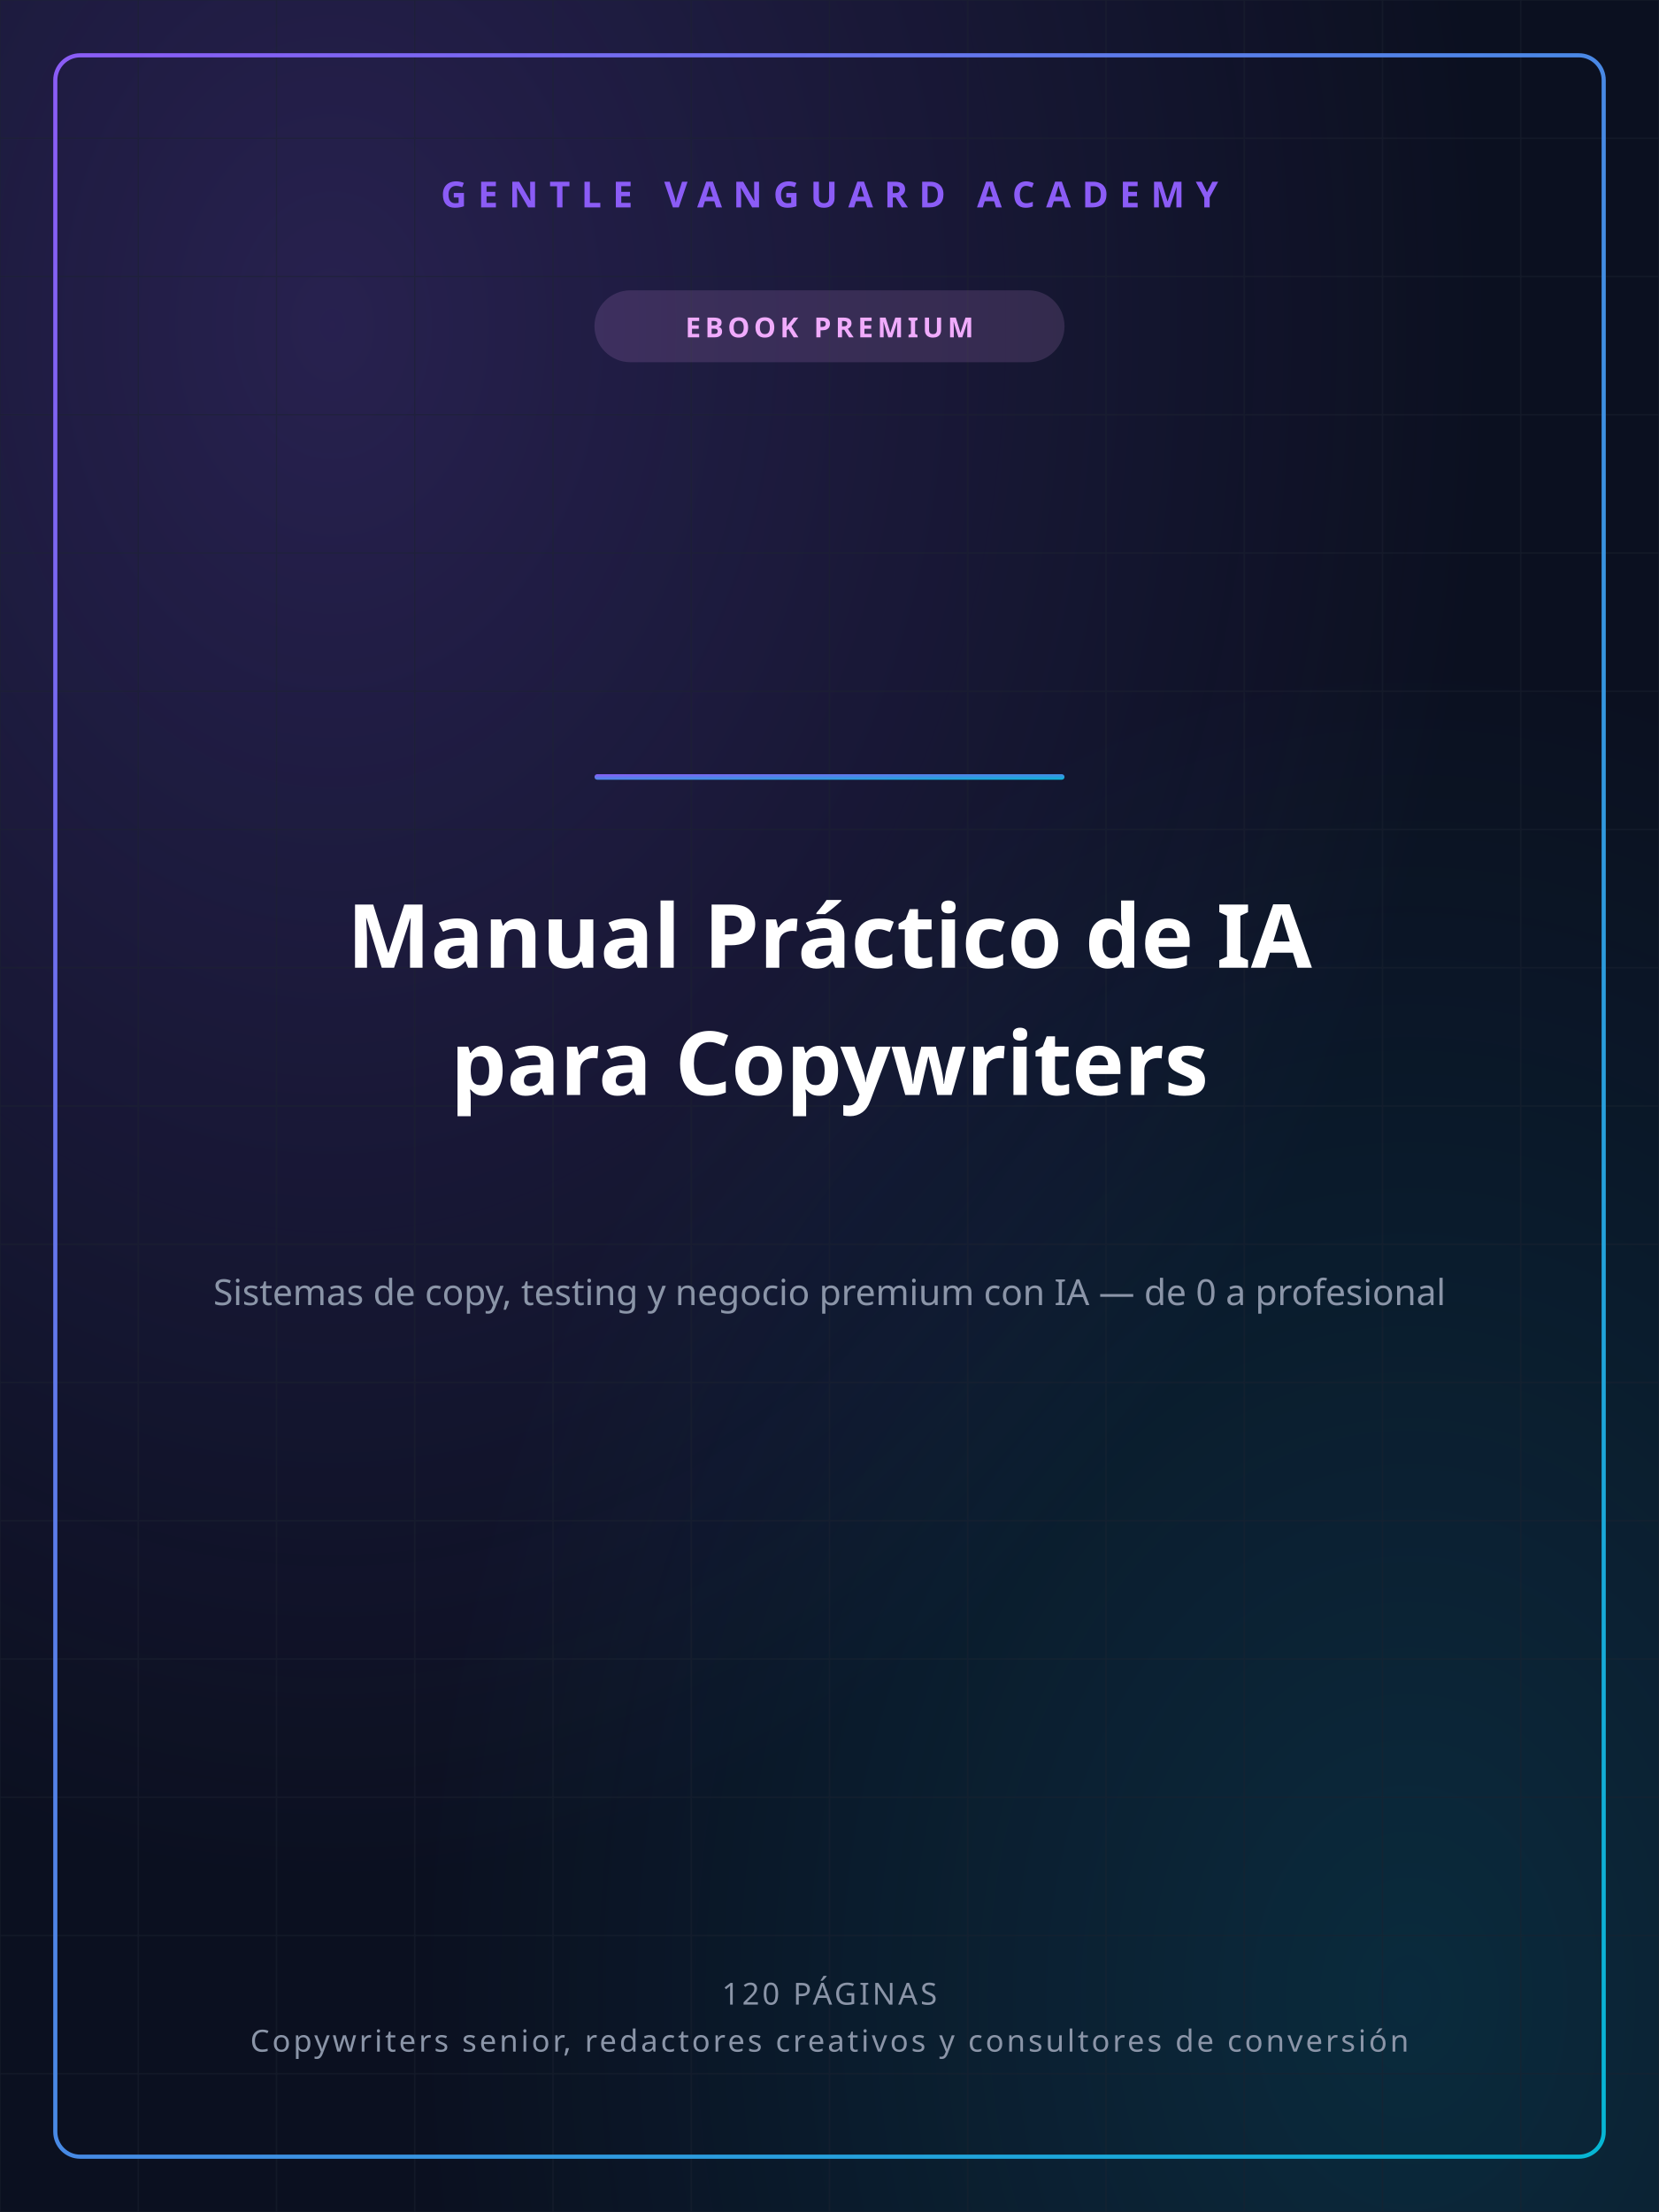
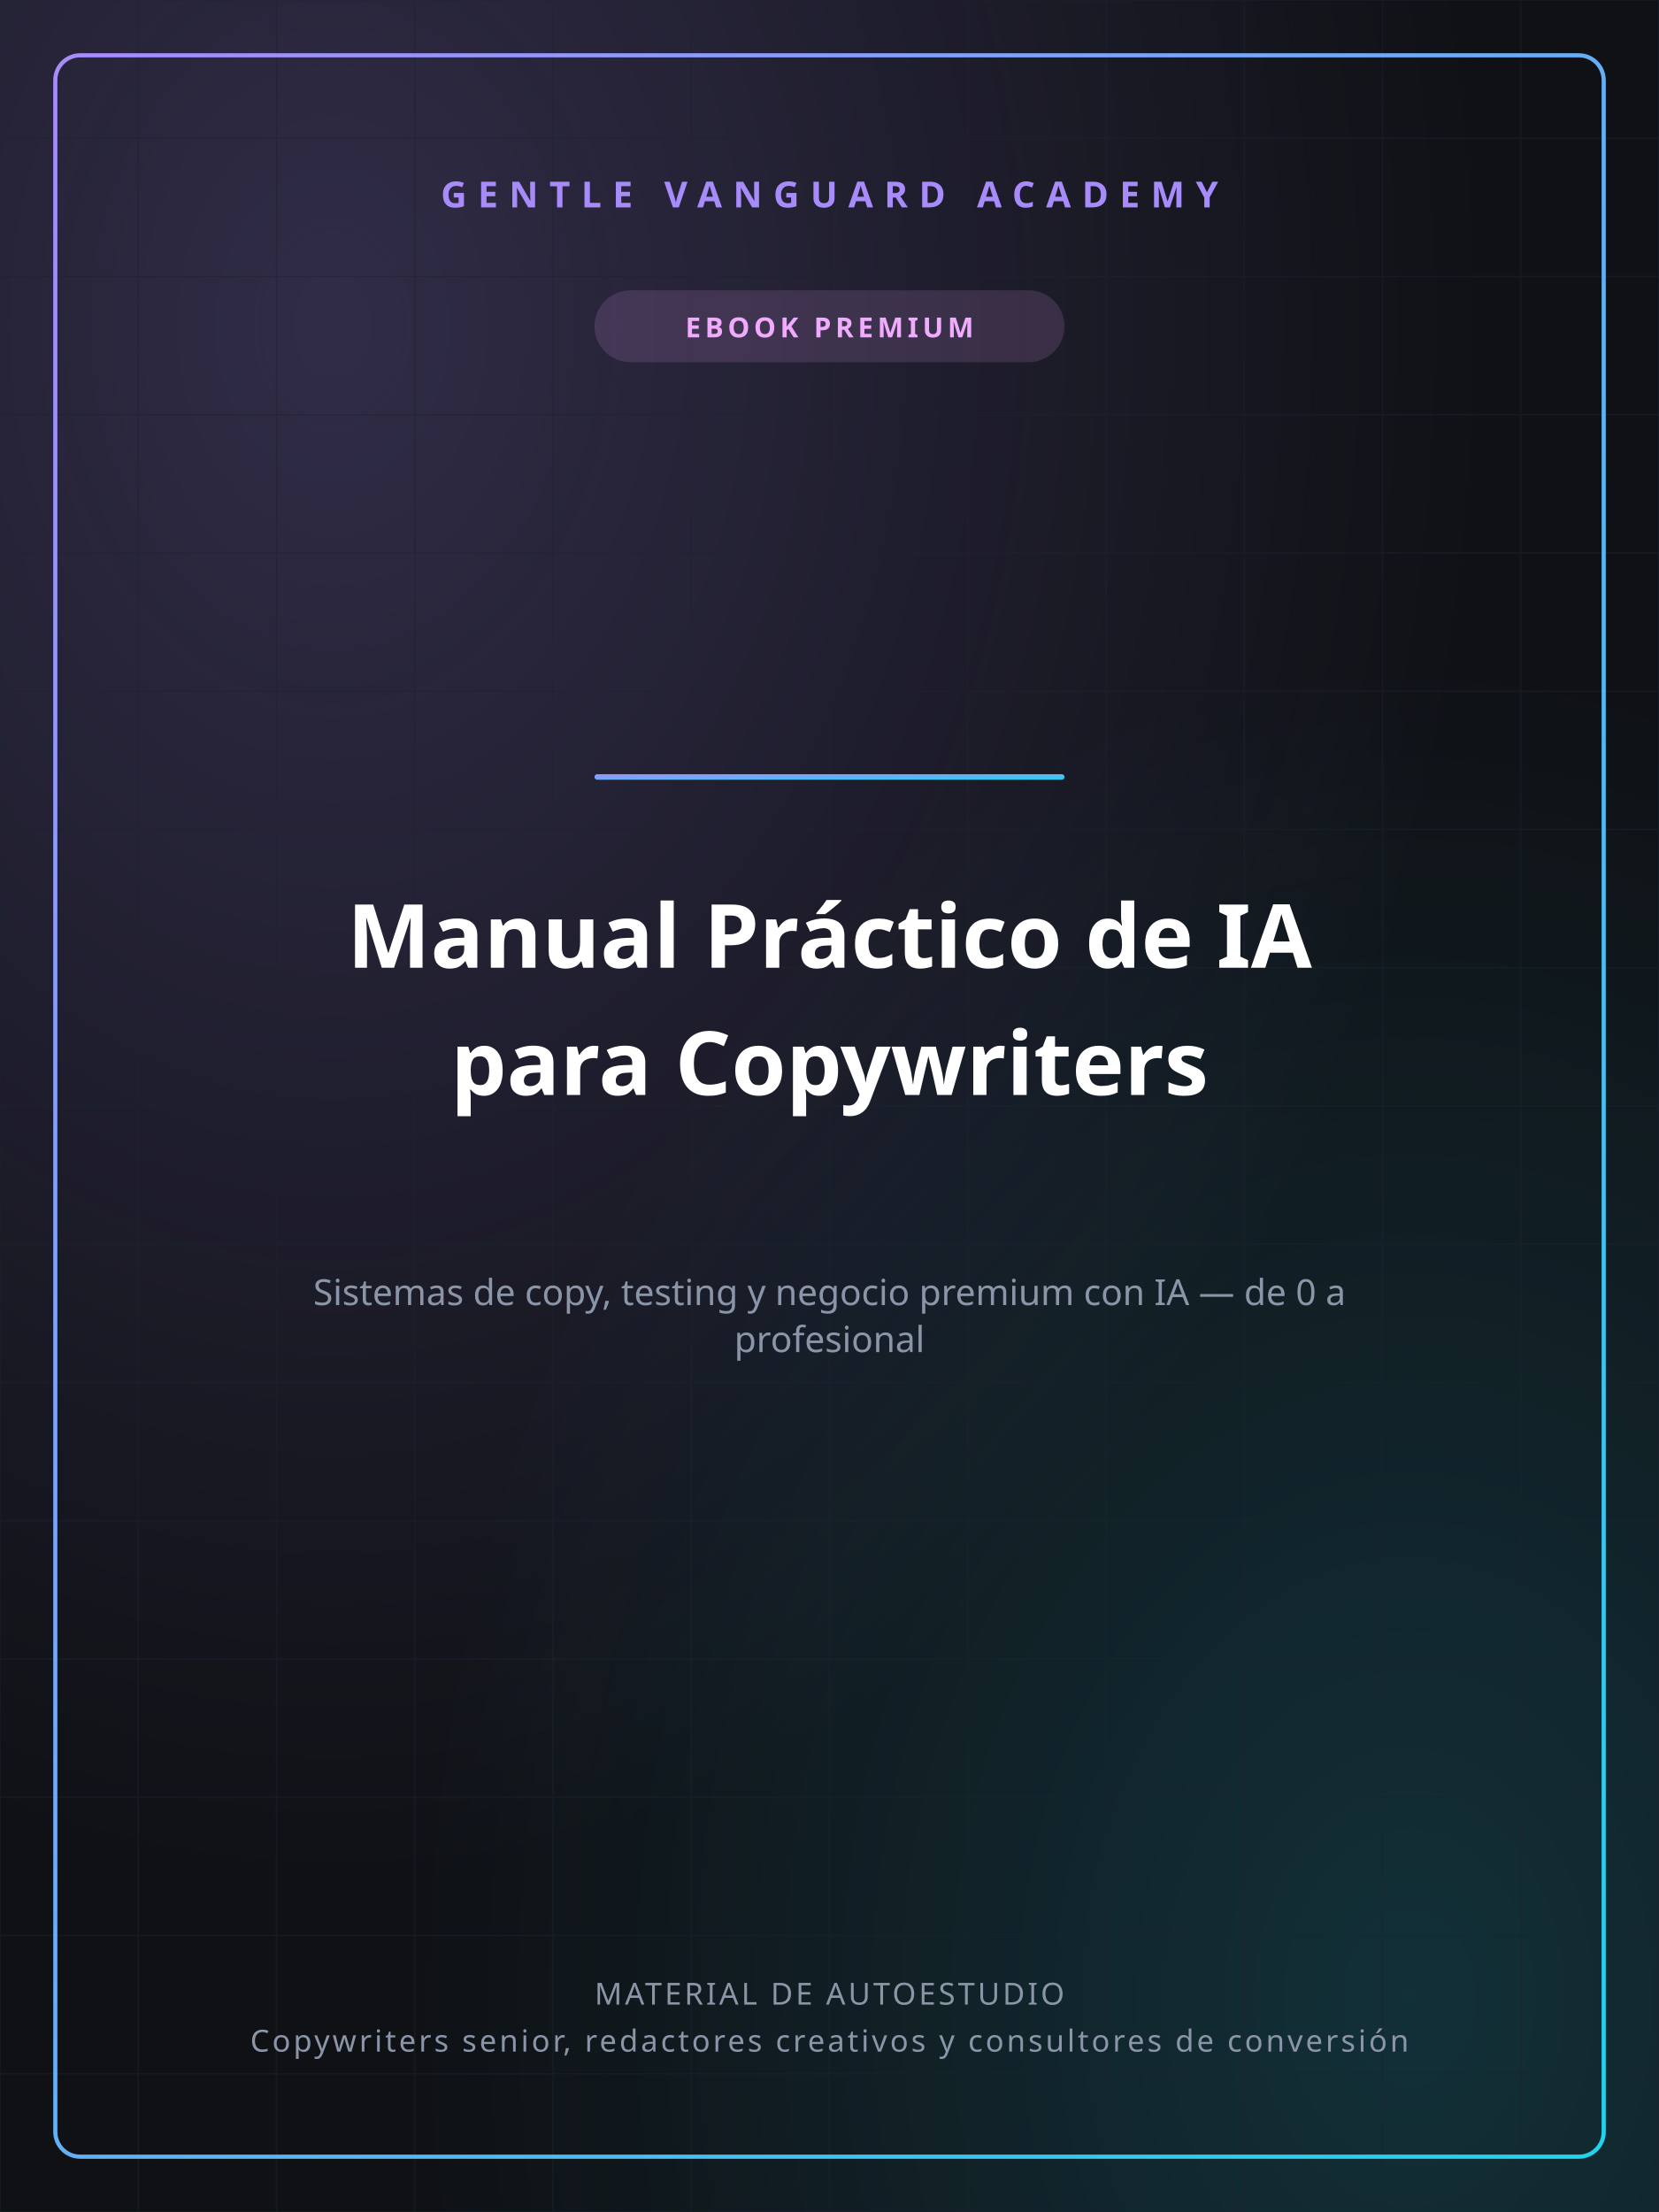
<svg xmlns="http://www.w3.org/2000/svg" width="1200" height="1600" viewBox="0 0 1200 1600">
  <defs>
    <linearGradient id="gvGrad" x1="0" y1="0" x2="1" y2="1">
-       <stop offset="0%" stop-color="#8B5CF6" />
-       <stop offset="100%" stop-color="#06B6D4" />
+       <stop offset="0%" stop-color="#A78BFA" />
+       <stop offset="100%" stop-color="#22D3EE" />
    </linearGradient>
    <radialGradient id="glowA" cx="0.2" cy="0.15" r="0.7">
-       <stop offset="0%" stop-color="#8B5CF6" stop-opacity="0.22" />
-       <stop offset="100%" stop-color="#8B5CF6" stop-opacity="0" />
+       <stop offset="0%" stop-color="#A78BFA" stop-opacity="0.22" />
+       <stop offset="100%" stop-color="#A78BFA" stop-opacity="0" />
    </radialGradient>
    <radialGradient id="glowB" cx="0.85" cy="0.9" r="0.6">
-       <stop offset="0%" stop-color="#06B6D4" stop-opacity="0.16" />
-       <stop offset="100%" stop-color="#06B6D4" stop-opacity="0" />
+       <stop offset="0%" stop-color="#22D3EE" stop-opacity="0.16" />
+       <stop offset="100%" stop-color="#22D3EE" stop-opacity="0" />
    </radialGradient>
  </defs>
-   <rect width="1200" height="1600" fill="#0B1020" />
+   <rect width="1200" height="1600" fill="#0F1115" />
  <rect width="1200" height="1600" fill="url(#glowA)" />
  <rect width="1200" height="1600" fill="url(#glowB)" />
  <g stroke="#1c2230" stroke-width="1" opacity="0.5">
    <line x1="0" y1="0" x2="0" y2="1600" />
    <line x1="100" y1="0" x2="100" y2="1600" />
    <line x1="200" y1="0" x2="200" y2="1600" />
    <line x1="300" y1="0" x2="300" y2="1600" />
    <line x1="400" y1="0" x2="400" y2="1600" />
    <line x1="500" y1="0" x2="500" y2="1600" />
    <line x1="600" y1="0" x2="600" y2="1600" />
    <line x1="700" y1="0" x2="700" y2="1600" />
    <line x1="800" y1="0" x2="800" y2="1600" />
    <line x1="900" y1="0" x2="900" y2="1600" />
    <line x1="1000" y1="0" x2="1000" y2="1600" />
    <line x1="1100" y1="0" x2="1100" y2="1600" />
    <line x1="1200" y1="0" x2="1200" y2="1600" />
    <line x1="0" y1="0" x2="1200" y2="0" />
    <line x1="0" y1="100" x2="1200" y2="100" />
    <line x1="0" y1="200" x2="1200" y2="200" />
    <line x1="0" y1="300" x2="1200" y2="300" />
    <line x1="0" y1="400" x2="1200" y2="400" />
    <line x1="0" y1="500" x2="1200" y2="500" />
    <line x1="0" y1="600" x2="1200" y2="600" />
    <line x1="0" y1="700" x2="1200" y2="700" />
    <line x1="0" y1="800" x2="1200" y2="800" />
    <line x1="0" y1="900" x2="1200" y2="900" />
    <line x1="0" y1="1000" x2="1200" y2="1000" />
    <line x1="0" y1="1100" x2="1200" y2="1100" />
    <line x1="0" y1="1200" x2="1200" y2="1200" />
    <line x1="0" y1="1300" x2="1200" y2="1300" />
    <line x1="0" y1="1400" x2="1200" y2="1400" />
    <line x1="0" y1="1500" x2="1200" y2="1500" />
    <line x1="0" y1="1600" x2="1200" y2="1600" />
  </g>
  <rect x="40" y="40" width="1120" height="1520" fill="none" stroke="url(#gvGrad)" stroke-width="3" rx="18" />
-   <text x="600" y="150" text-anchor="middle" font-family="'Space Grotesk','Segoe UI',sans-serif" font-size="26" font-weight="700" fill="#8B5CF6" letter-spacing="8">GENTLE VANGUARD ACADEMY</text>
+   <text x="600" y="150" text-anchor="middle" font-family="'Space Grotesk','Segoe UI',sans-serif" font-size="26" font-weight="700" fill="#A78BFA" letter-spacing="8">GENTLE VANGUARD ACADEMY</text>
  <rect x="430" y="210" width="340" height="52" rx="26" fill="#F0ABFC" opacity="0.14" />
  <text x="600" y="244" text-anchor="middle" font-family="'Space Grotesk','Segoe UI',sans-serif" font-size="20" font-weight="700" fill="#F0ABFC" letter-spacing="3">EBOOK PREMIUM</text>
  <rect x="430" y="560" width="340" height="4" rx="2" fill="url(#gvGrad)" />
  <text x="600" y="700" text-anchor="middle" font-family="'Space Grotesk','Segoe UI',sans-serif" font-size="64" font-weight="800" fill="#ffffff">Manual Práctico de IA</text>
  <text x="600" y="792" text-anchor="middle" font-family="'Space Grotesk','Segoe UI',sans-serif" font-size="64" font-weight="800" fill="#ffffff">para Copywriters</text>
-   <text x="600" y="944" text-anchor="middle" font-family="'Space Grotesk','Segoe UI',sans-serif" font-size="26" font-weight="400" fill="#8b95a8">Sistemas de copy, testing y negocio premium con IA — de 0 a profesional</text>
-   <text x="600" y="1450" text-anchor="middle" font-family="'Space Grotesk','Segoe UI',sans-serif" font-size="22" font-weight="500" fill="#8b95a8" letter-spacing="2">120 PÁGINAS</text>
+   <text x="600" y="944" text-anchor="middle" font-family="'Space Grotesk','Segoe UI',sans-serif" font-size="26" font-weight="400" fill="#8b95a8">Sistemas de copy, testing y negocio premium con IA — de 0 a</text>
+   <text x="600" y="978" text-anchor="middle" font-family="'Space Grotesk','Segoe UI',sans-serif" font-size="26" font-weight="400" fill="#8b95a8">profesional</text>
+   <text x="600" y="1450" text-anchor="middle" font-family="'Space Grotesk','Segoe UI',sans-serif" font-size="22" font-weight="500" fill="#8b95a8" letter-spacing="2">MATERIAL DE AUTOESTUDIO</text>
  <text x="600" y="1484" text-anchor="middle" font-family="'Space Grotesk','Segoe UI',sans-serif" font-size="22" font-weight="500" fill="#8b95a8" letter-spacing="2">Copywriters senior, redactores creativos y consultores de conversión</text>
</svg>
